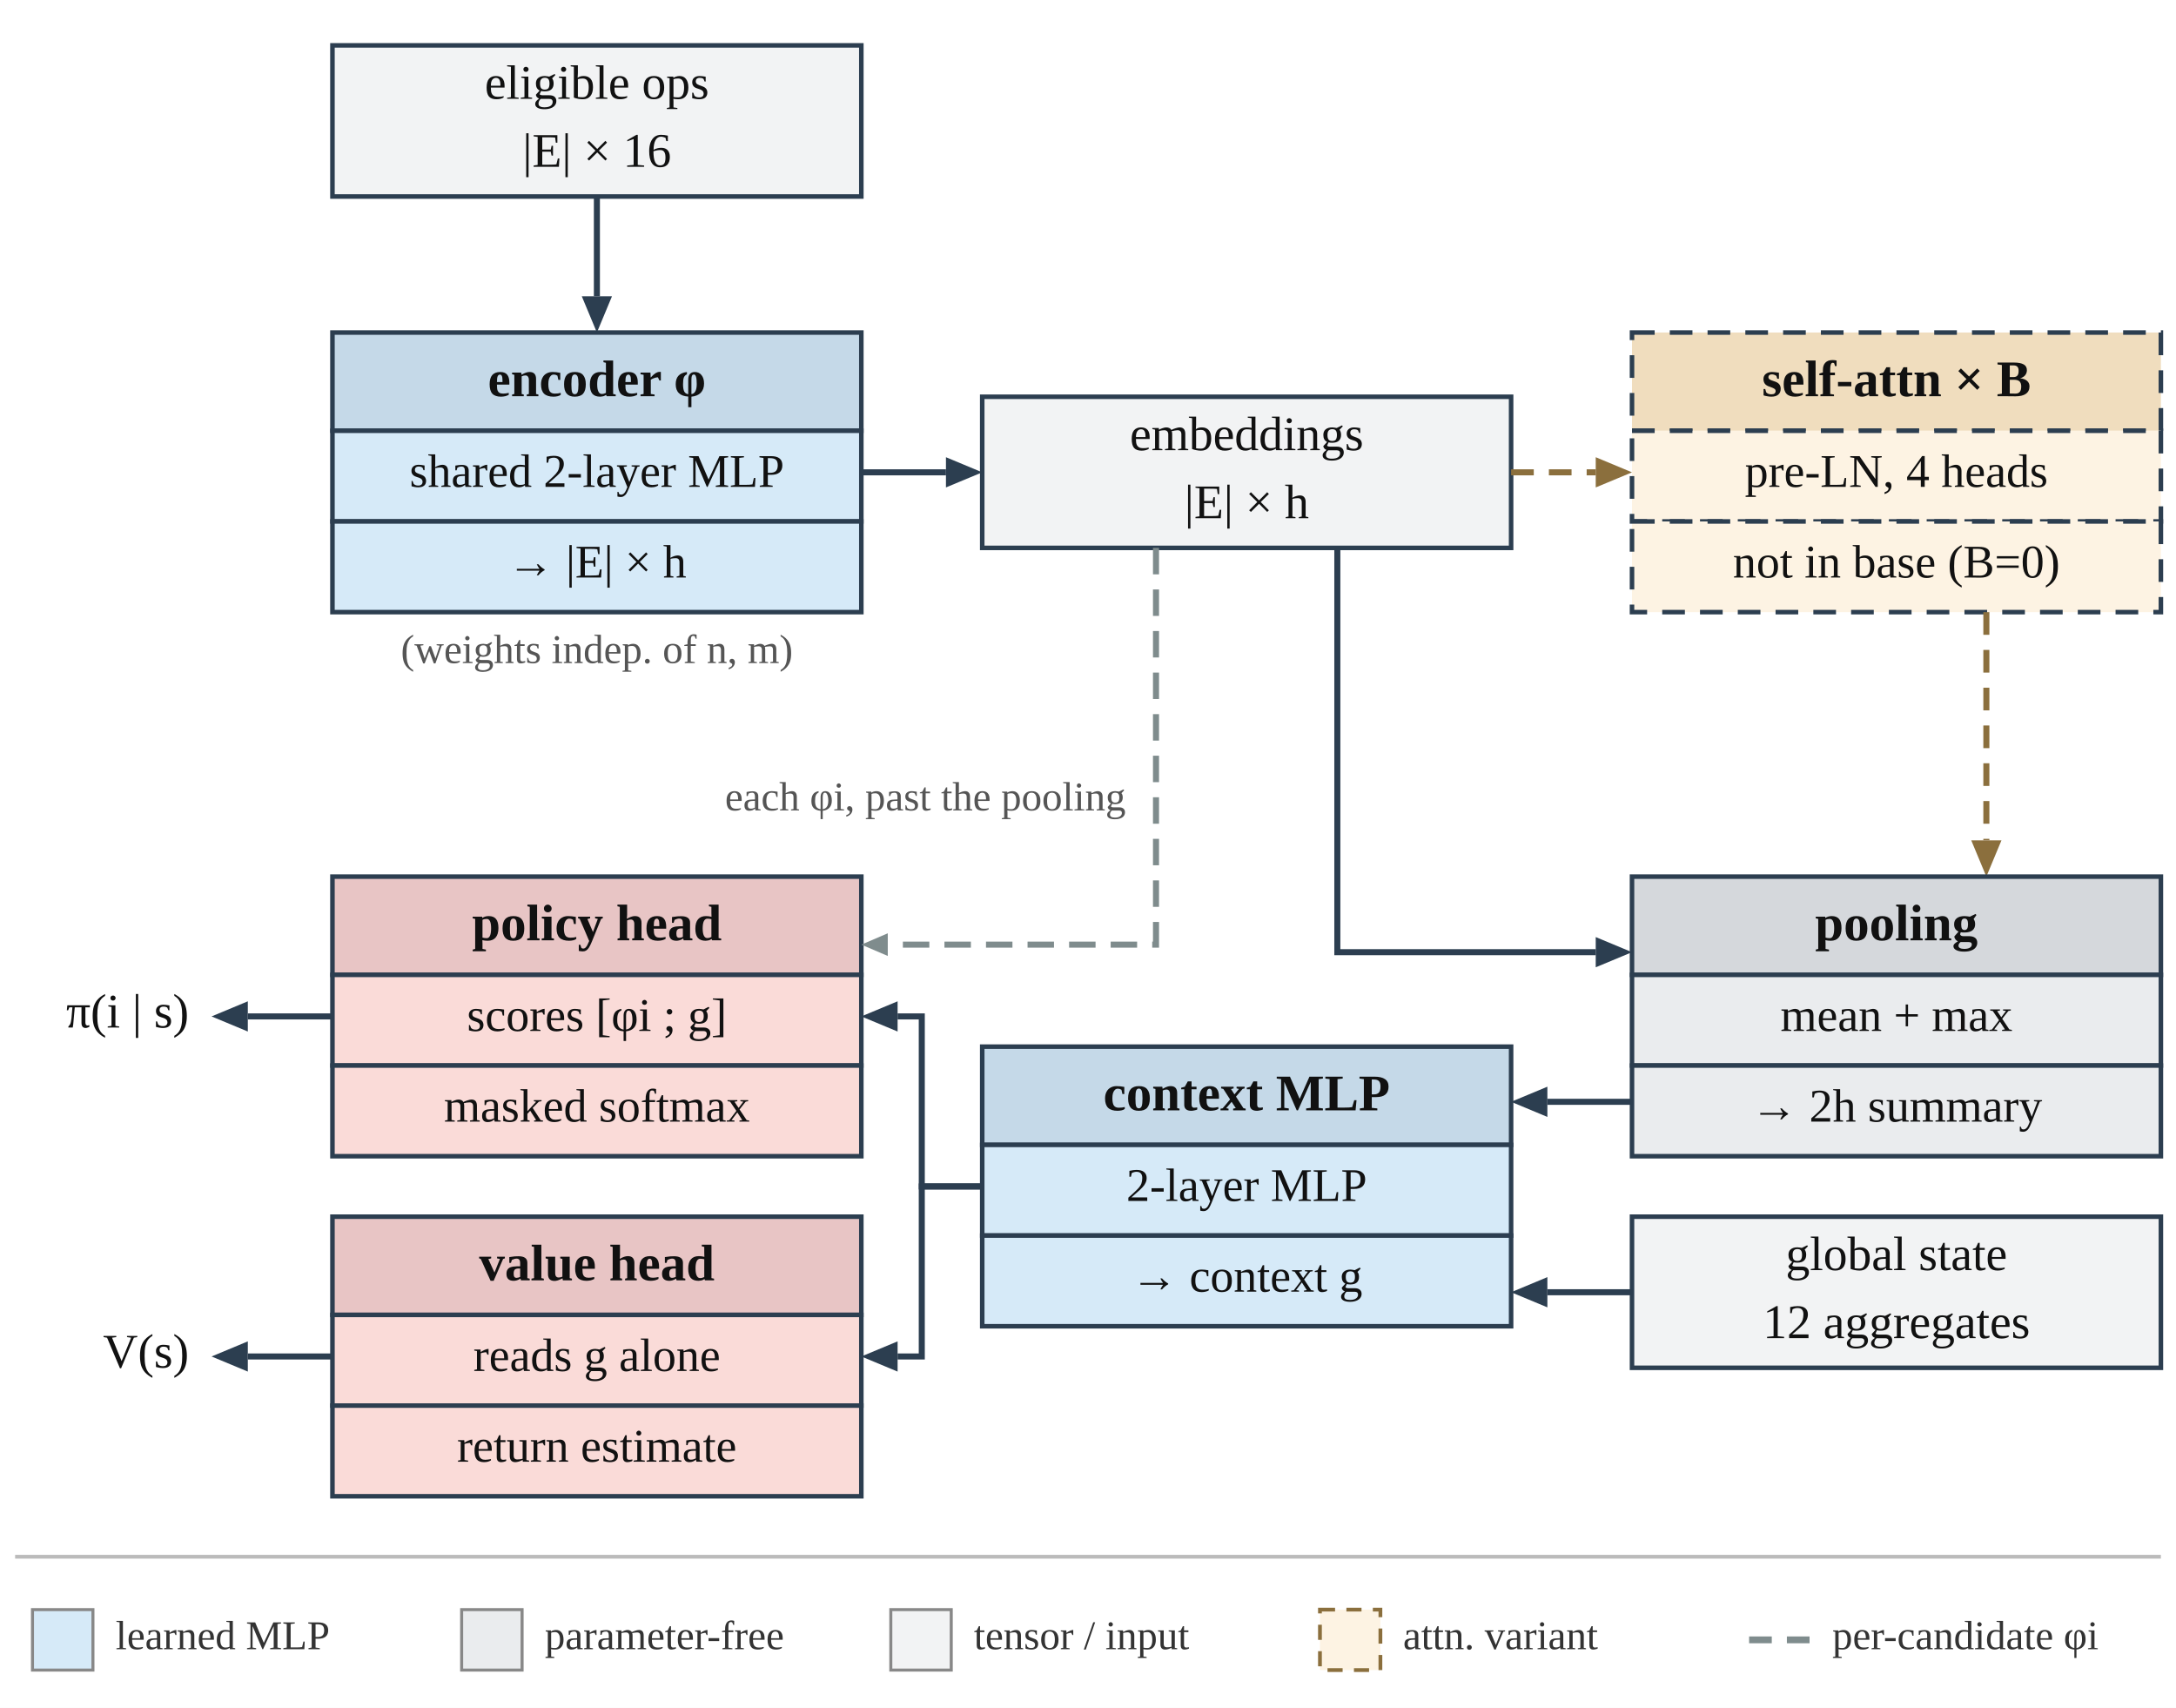
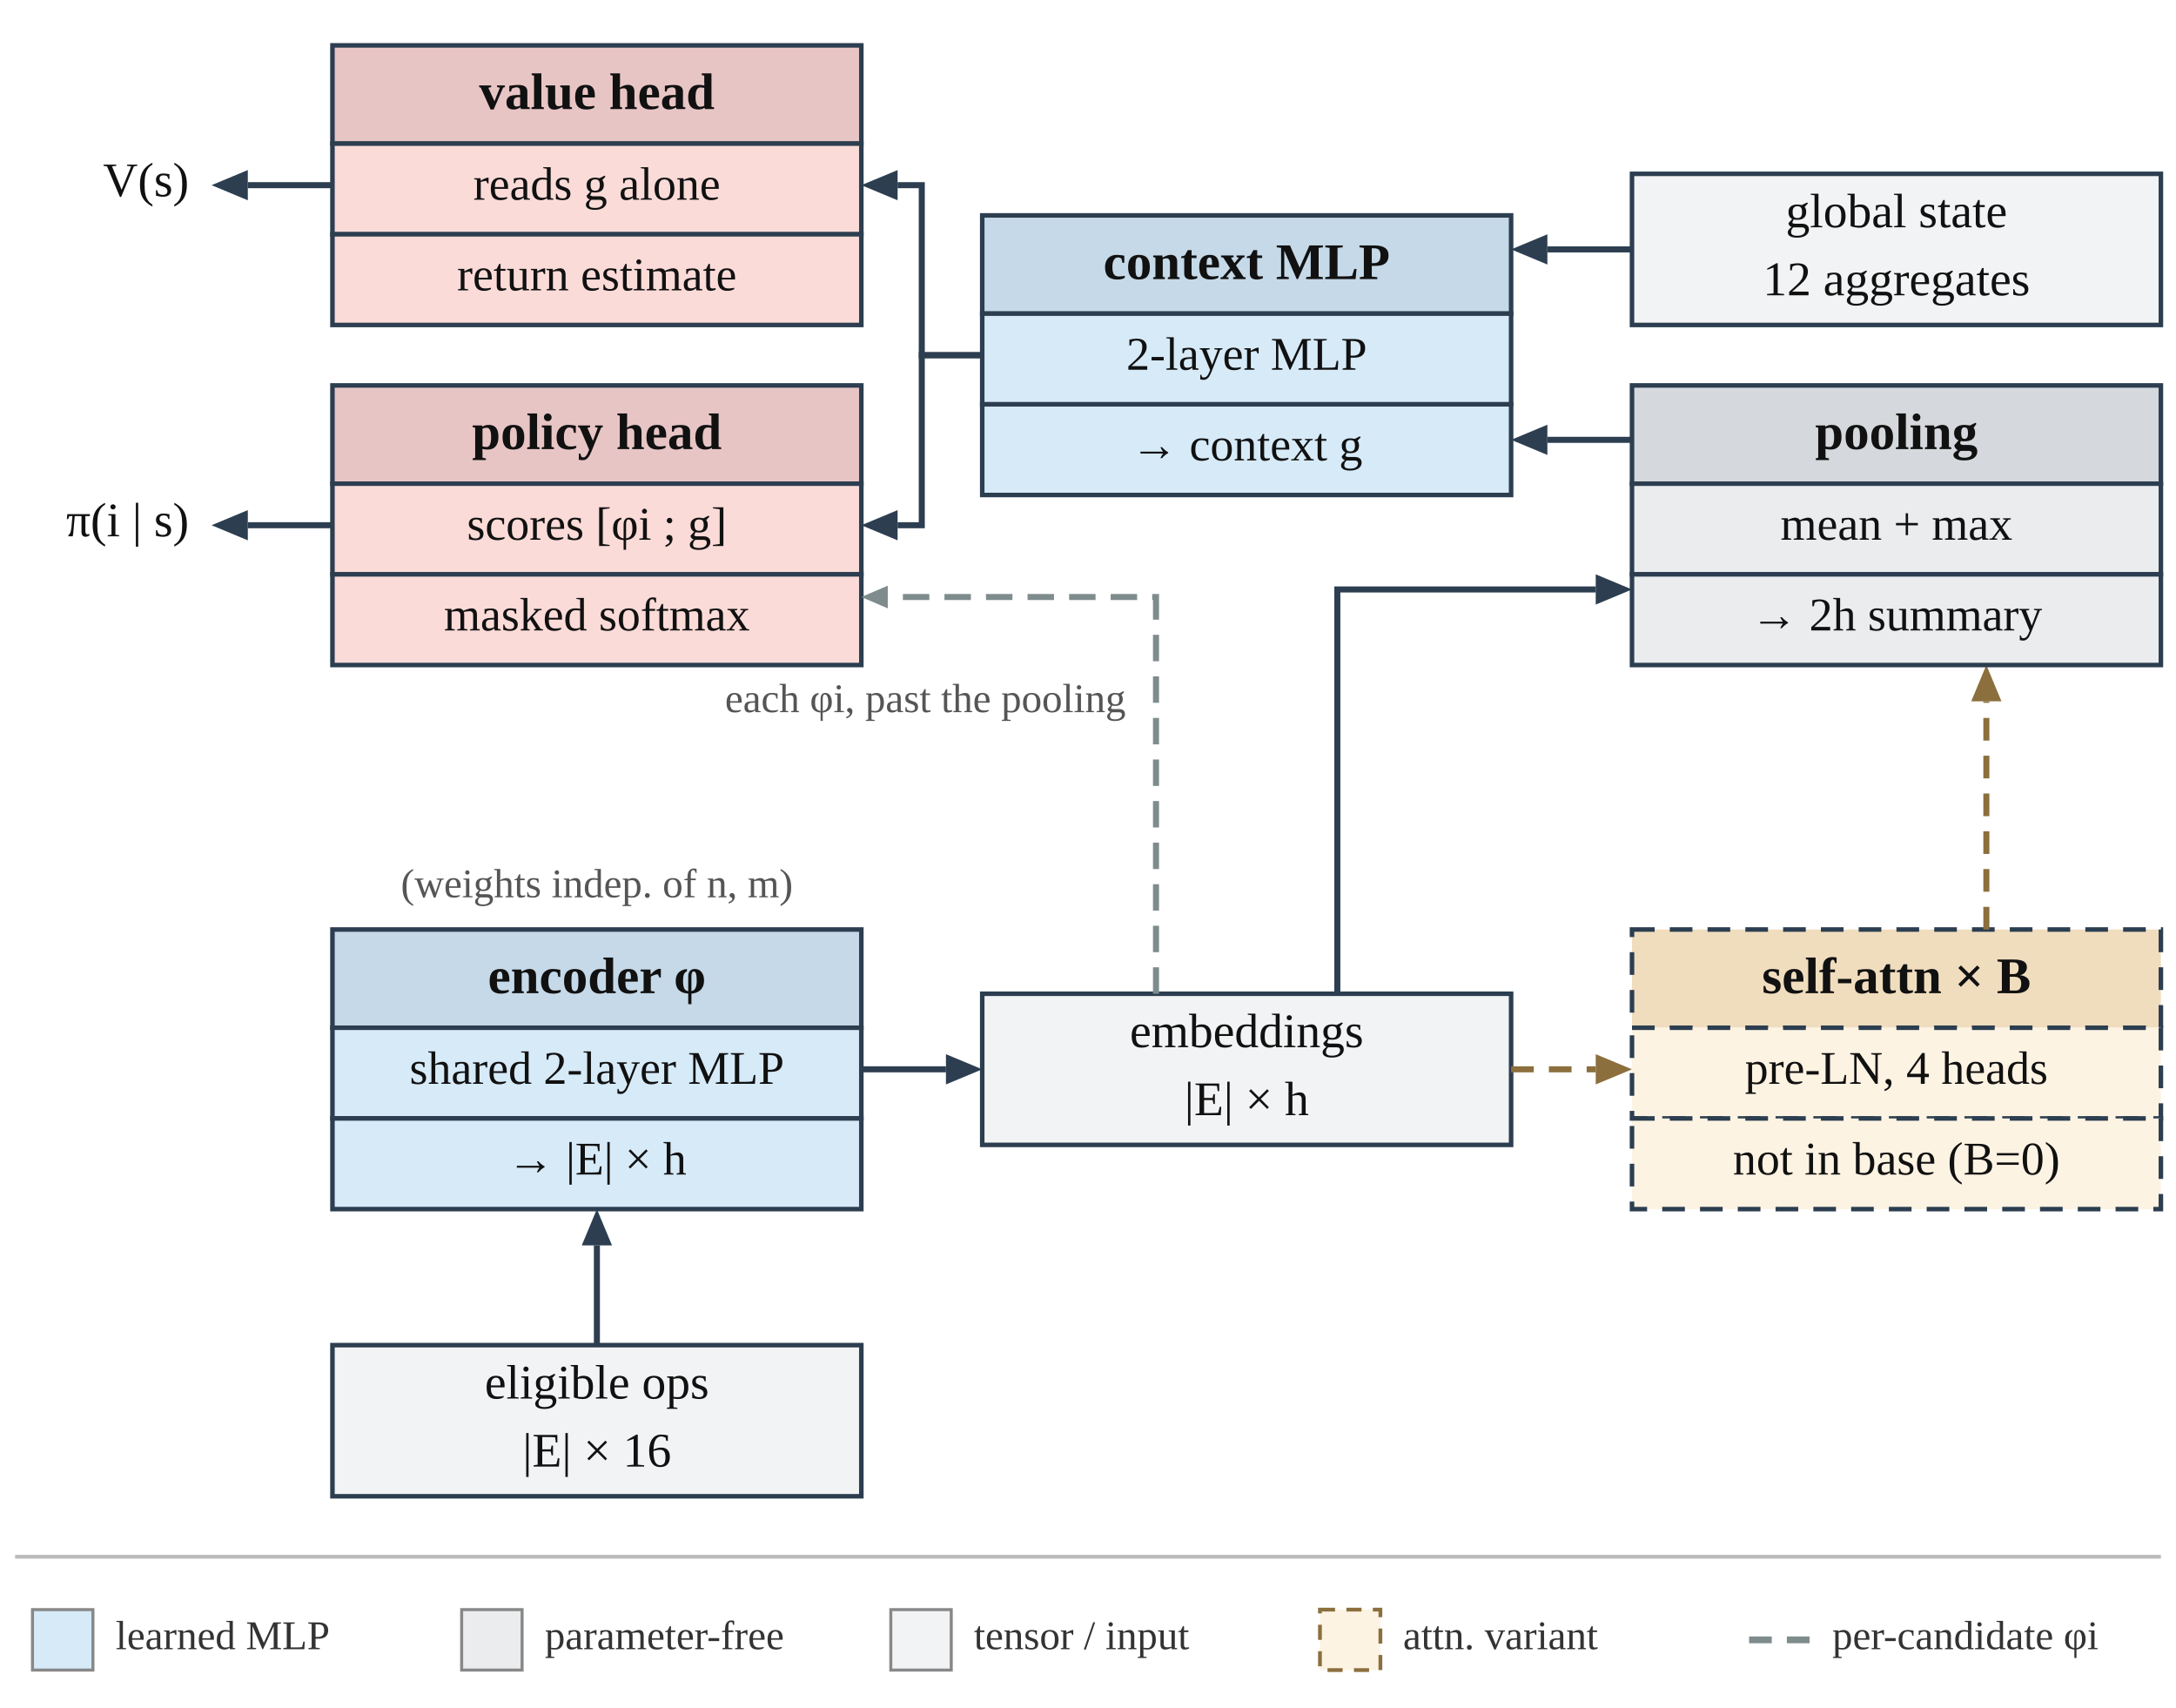
<svg xmlns="http://www.w3.org/2000/svg" width="4.000in" height="3.139in" viewBox="0 0 288.0 226.0">
  <rect width="288.0" height="226.0" fill="white" />
-   <rect x="44.0" y="6.0" width="70.0" height="20.0" fill="#F2F3F4" stroke="#2C3E50" stroke-width="0.6" />
-   <text x="79.0" y="11.6" text-anchor="middle" dominant-baseline="middle" font-size="6.4" font-weight="normal" fill="#111111" font-family="Times New Roman">eligible ops</text>
-   <text x="79.0" y="20.6" text-anchor="middle" dominant-baseline="middle" font-size="6.4" font-weight="normal" fill="#111111" font-family="Times New Roman">|E| × 16</text>
-   <line x1="79.0" y1="26.0" x2="79.0" y2="39.2" stroke="#2C3E50" stroke-width="0.8" />
-   <polygon points="77.0,39.2 79.0,44.0 81.0,39.2" fill="#2C3E50" />
-   <rect x="44.0" y="44.0" width="70.0" height="13.0" fill="#C5D9E8" stroke="#2C3E50" stroke-width="0.6" />
-   <text x="79.0" y="50.5" text-anchor="middle" dominant-baseline="middle" font-size="6.8" font-weight="bold" fill="#111111" font-family="Times New Roman">encoder φ</text>
-   <rect x="44.0" y="57.0" width="70.0" height="12.0" fill="#D6EAF8" stroke="#2C3E50" stroke-width="0.6" />
-   <text x="79.0" y="63.0" text-anchor="middle" dominant-baseline="middle" font-size="6.2" font-weight="normal" fill="#111111" font-family="Times New Roman">shared 2-layer MLP</text>
-   <rect x="44.0" y="69.0" width="70.0" height="12.0" fill="#D6EAF8" stroke="#2C3E50" stroke-width="0.6" />
-   <text x="79.0" y="75.0" text-anchor="middle" dominant-baseline="middle" font-size="6.2" font-weight="normal" fill="#111111" font-family="Times New Roman">→ |E| × h</text>
-   <text x="79.0" y="86.5" text-anchor="middle" dominant-baseline="middle" font-size="5.4" font-weight="normal" fill="#555555" font-family="Times New Roman">(weights indep. of n, m)</text>
-   <line x1="114.0" y1="62.5" x2="125.2" y2="62.5" stroke="#2C3E50" stroke-width="0.8" />
-   <polygon points="125.2,60.5 130.0,62.5 125.2,64.5" fill="#2C3E50" />
-   <rect x="130.0" y="52.5" width="70.0" height="20.0" fill="#F2F3F4" stroke="#2C3E50" stroke-width="0.6" />
-   <text x="165.0" y="58.1" text-anchor="middle" dominant-baseline="middle" font-size="6.4" font-weight="normal" fill="#111111" font-family="Times New Roman">embeddings</text>
-   <text x="165.0" y="67.1" text-anchor="middle" dominant-baseline="middle" font-size="6.4" font-weight="normal" fill="#111111" font-family="Times New Roman">|E| × h</text>
-   <rect x="216.0" y="44.0" width="70.0" height="13.0" fill="#F0DDBE" stroke="#2C3E50" stroke-width="0.6" stroke-dasharray="3,2" />
-   <text x="251.0" y="50.5" text-anchor="middle" dominant-baseline="middle" font-size="6.8" font-weight="bold" fill="#111111" font-family="Times New Roman">self-attn × B</text>
-   <rect x="216.0" y="57.0" width="70.0" height="12.0" fill="#FDF3E3" stroke="#2C3E50" stroke-width="0.6" stroke-dasharray="3,2" />
-   <text x="251.0" y="63.0" text-anchor="middle" dominant-baseline="middle" font-size="6.2" font-weight="normal" fill="#111111" font-family="Times New Roman">pre-LN, 4 heads</text>
-   <rect x="216.0" y="69.0" width="70.0" height="12.0" fill="#FDF3E3" stroke="#2C3E50" stroke-width="0.6" stroke-dasharray="3,2" />
-   <text x="251.0" y="75.0" text-anchor="middle" dominant-baseline="middle" font-size="6.2" font-weight="normal" fill="#111111" font-family="Times New Roman">not in base (B=0)</text>
-   <polyline points="177.0,72.5 177.0,126.0 211.2,126.0" fill="none" stroke="#2C3E50" stroke-width="0.8" />
-   <polygon points="211.2,124.0 216.0,126.0 211.2,128.0" fill="#2C3E50" />
-   <line x1="200.0" y1="62.5" x2="211.2" y2="62.5" stroke="#8B6F3D" stroke-width="0.8" stroke-dasharray="3,2" />
-   <polygon points="211.2,60.5 216.0,62.5 211.2,64.5" fill="#8B6F3D" />
-   <line x1="262.9" y1="81.0" x2="262.9" y2="111.2" stroke="#8B6F3D" stroke-width="0.8" stroke-dasharray="3,2" />
-   <polygon points="260.9,111.2 262.9,116.0 264.9,111.2" fill="#8B6F3D" />
-   <rect x="216.0" y="116.0" width="70.0" height="13.0" fill="#D5D8DC" stroke="#2C3E50" stroke-width="0.6" />
-   <text x="251.0" y="122.5" text-anchor="middle" dominant-baseline="middle" font-size="6.8" font-weight="bold" fill="#111111" font-family="Times New Roman">pooling</text>
-   <rect x="216.0" y="129.0" width="70.0" height="12.0" fill="#EAECEE" stroke="#2C3E50" stroke-width="0.6" />
-   <text x="251.0" y="135.0" text-anchor="middle" dominant-baseline="middle" font-size="6.2" font-weight="normal" fill="#111111" font-family="Times New Roman">mean + max</text>
-   <rect x="216.0" y="141.0" width="70.0" height="12.0" fill="#EAECEE" stroke="#2C3E50" stroke-width="0.6" />
-   <text x="251.0" y="147.0" text-anchor="middle" dominant-baseline="middle" font-size="6.2" font-weight="normal" fill="#111111" font-family="Times New Roman">→ 2h summary</text>
-   <rect x="130.0" y="138.5" width="70.0" height="13.0" fill="#C5D9E8" stroke="#2C3E50" stroke-width="0.6" />
-   <text x="165.0" y="145.0" text-anchor="middle" dominant-baseline="middle" font-size="6.8" font-weight="bold" fill="#111111" font-family="Times New Roman">context MLP</text>
-   <rect x="130.0" y="151.5" width="70.0" height="12.0" fill="#D6EAF8" stroke="#2C3E50" stroke-width="0.6" />
-   <text x="165.0" y="157.5" text-anchor="middle" dominant-baseline="middle" font-size="6.2" font-weight="normal" fill="#111111" font-family="Times New Roman">2-layer MLP</text>
-   <rect x="130.0" y="163.5" width="70.0" height="12.0" fill="#D6EAF8" stroke="#2C3E50" stroke-width="0.6" />
-   <text x="165.0" y="169.5" text-anchor="middle" dominant-baseline="middle" font-size="6.2" font-weight="normal" fill="#111111" font-family="Times New Roman">→ context g</text>
-   <line x1="216.0" y1="145.8" x2="204.8" y2="145.8" stroke="#2C3E50" stroke-width="0.8" />
-   <polygon points="204.8,143.8 200.0,145.8 204.8,147.8" fill="#2C3E50" />
-   <rect x="44.0" y="116.0" width="70.0" height="13.0" fill="#E8C5C5" stroke="#2C3E50" stroke-width="0.6" />
-   <text x="79.0" y="122.5" text-anchor="middle" dominant-baseline="middle" font-size="6.8" font-weight="bold" fill="#111111" font-family="Times New Roman">policy head</text>
-   <rect x="44.0" y="129.0" width="70.0" height="12.0" fill="#FADBD8" stroke="#2C3E50" stroke-width="0.6" />
-   <text x="79.0" y="135.0" text-anchor="middle" dominant-baseline="middle" font-size="6.2" font-weight="normal" fill="#111111" font-family="Times New Roman">scores [φi ; g]</text>
-   <rect x="44.0" y="141.0" width="70.0" height="12.0" fill="#FADBD8" stroke="#2C3E50" stroke-width="0.6" />
-   <text x="79.0" y="147.0" text-anchor="middle" dominant-baseline="middle" font-size="6.2" font-weight="normal" fill="#111111" font-family="Times New Roman">masked softmax</text>
-   <rect x="44.0" y="161.0" width="70.0" height="13.0" fill="#E8C5C5" stroke="#2C3E50" stroke-width="0.6" />
-   <text x="79.0" y="167.5" text-anchor="middle" dominant-baseline="middle" font-size="6.8" font-weight="bold" fill="#111111" font-family="Times New Roman">value head</text>
-   <rect x="44.0" y="174.0" width="70.0" height="12.0" fill="#FADBD8" stroke="#2C3E50" stroke-width="0.6" />
-   <text x="79.0" y="180.0" text-anchor="middle" dominant-baseline="middle" font-size="6.2" font-weight="normal" fill="#111111" font-family="Times New Roman">reads g alone</text>
-   <rect x="44.0" y="186.0" width="70.0" height="12.0" fill="#FADBD8" stroke="#2C3E50" stroke-width="0.6" />
-   <text x="79.0" y="192.0" text-anchor="middle" dominant-baseline="middle" font-size="6.2" font-weight="normal" fill="#111111" font-family="Times New Roman">return estimate</text>
-   <polyline points="130.0,157.0 122.0,157.0 122.0,134.5 118.8,134.5" fill="none" stroke="#2C3E50" stroke-width="0.8" />
-   <polygon points="118.8,132.5 114.0,134.5 118.8,136.5" fill="#2C3E50" />
-   <polyline points="130.0,157.0 122.0,157.0 122.0,179.5 118.8,179.5" fill="none" stroke="#2C3E50" stroke-width="0.8" />
-   <polygon points="118.8,177.5 114.0,179.5 118.8,181.5" fill="#2C3E50" />
-   <line x1="44.0" y1="134.5" x2="32.8" y2="134.5" stroke="#2C3E50" stroke-width="0.8" />
-   <polygon points="32.8,132.5 28.0,134.5 32.8,136.5" fill="#2C3E50" />
-   <text x="25.0" y="134.5" text-anchor="end" dominant-baseline="middle" font-size="6.4" font-weight="normal" fill="#111111" font-family="Times New Roman">π(i | s)</text>
-   <line x1="44.0" y1="179.5" x2="32.8" y2="179.5" stroke="#2C3E50" stroke-width="0.8" />
-   <polygon points="32.8,177.5 28.0,179.5 32.8,181.5" fill="#2C3E50" />
-   <text x="25.0" y="179.5" text-anchor="end" dominant-baseline="middle" font-size="6.4" font-weight="normal" fill="#111111" font-family="Times New Roman">V(s)</text>
-   <rect x="216.0" y="161.0" width="70.0" height="20.0" fill="#F2F3F4" stroke="#2C3E50" stroke-width="0.6" />
-   <text x="251.0" y="166.6" text-anchor="middle" dominant-baseline="middle" font-size="6.4" font-weight="normal" fill="#111111" font-family="Times New Roman">global state</text>
-   <text x="251.0" y="175.6" text-anchor="middle" dominant-baseline="middle" font-size="6.4" font-weight="normal" fill="#111111" font-family="Times New Roman">12 aggregates</text>
-   <line x1="216.0" y1="171.0" x2="204.8" y2="171.0" stroke="#2C3E50" stroke-width="0.8" />
-   <polygon points="204.8,169.0 200.0,171.0 204.8,173.0" fill="#2C3E50" />
-   <polyline points="153.0,72.5 153.0,125.0 117.5,125.0" fill="none" stroke="#7F8C8D" stroke-width="0.8" stroke-dasharray="3.5,2" />
-   <polygon points="117.5,123.5 114.0,125.0 117.5,126.5" fill="#7F8C8D" />
-   <text x="149.0" y="106.0" text-anchor="end" dominant-baseline="middle" font-size="5.4" font-weight="normal" fill="#555555" font-family="Times New Roman">each φi, past the pooling</text>
+   <rect x="44.0" y="178.0" width="70.0" height="20.0" fill="#F2F3F4" stroke="#2C3E50" stroke-width="0.6" />
+   <text x="79.0" y="183.6" text-anchor="middle" dominant-baseline="middle" font-size="6.4" font-weight="normal" fill="#111111" font-family="Times New Roman">eligible ops</text>
+   <text x="79.0" y="192.6" text-anchor="middle" dominant-baseline="middle" font-size="6.4" font-weight="normal" fill="#111111" font-family="Times New Roman">|E| × 16</text>
+   <line x1="79.0" y1="178.0" x2="79.0" y2="164.8" stroke="#2C3E50" stroke-width="0.8" />
+   <polygon points="77.0,164.8 79.0,160.0 81.0,164.8" fill="#2C3E50" />
+   <rect x="44.0" y="123.0" width="70.0" height="13.0" fill="#C5D9E8" stroke="#2C3E50" stroke-width="0.6" />
+   <text x="79.0" y="129.5" text-anchor="middle" dominant-baseline="middle" font-size="6.8" font-weight="bold" fill="#111111" font-family="Times New Roman">encoder φ</text>
+   <rect x="44.0" y="136.0" width="70.0" height="12.0" fill="#D6EAF8" stroke="#2C3E50" stroke-width="0.6" />
+   <text x="79.0" y="142.0" text-anchor="middle" dominant-baseline="middle" font-size="6.2" font-weight="normal" fill="#111111" font-family="Times New Roman">shared 2-layer MLP</text>
+   <rect x="44.0" y="148.0" width="70.0" height="12.0" fill="#D6EAF8" stroke="#2C3E50" stroke-width="0.6" />
+   <text x="79.0" y="154.0" text-anchor="middle" dominant-baseline="middle" font-size="6.2" font-weight="normal" fill="#111111" font-family="Times New Roman">→ |E| × h</text>
+   <text x="79.0" y="117.5" text-anchor="middle" dominant-baseline="middle" font-size="5.4" font-weight="normal" fill="#555555" font-family="Times New Roman">(weights indep. of n, m)</text>
+   <line x1="114.0" y1="141.5" x2="125.2" y2="141.5" stroke="#2C3E50" stroke-width="0.8" />
+   <polygon points="125.2,139.5 130.0,141.5 125.2,143.5" fill="#2C3E50" />
+   <rect x="130.0" y="131.5" width="70.0" height="20.0" fill="#F2F3F4" stroke="#2C3E50" stroke-width="0.6" />
+   <text x="165.0" y="137.1" text-anchor="middle" dominant-baseline="middle" font-size="6.4" font-weight="normal" fill="#111111" font-family="Times New Roman">embeddings</text>
+   <text x="165.0" y="146.1" text-anchor="middle" dominant-baseline="middle" font-size="6.4" font-weight="normal" fill="#111111" font-family="Times New Roman">|E| × h</text>
+   <rect x="216.0" y="123.0" width="70.0" height="13.0" fill="#F0DDBE" stroke="#2C3E50" stroke-width="0.6" stroke-dasharray="3,2" />
+   <text x="251.0" y="129.5" text-anchor="middle" dominant-baseline="middle" font-size="6.8" font-weight="bold" fill="#111111" font-family="Times New Roman">self-attn × B</text>
+   <rect x="216.0" y="136.0" width="70.0" height="12.0" fill="#FDF3E3" stroke="#2C3E50" stroke-width="0.6" stroke-dasharray="3,2" />
+   <text x="251.0" y="142.0" text-anchor="middle" dominant-baseline="middle" font-size="6.2" font-weight="normal" fill="#111111" font-family="Times New Roman">pre-LN, 4 heads</text>
+   <rect x="216.0" y="148.0" width="70.0" height="12.0" fill="#FDF3E3" stroke="#2C3E50" stroke-width="0.6" stroke-dasharray="3,2" />
+   <text x="251.0" y="154.0" text-anchor="middle" dominant-baseline="middle" font-size="6.2" font-weight="normal" fill="#111111" font-family="Times New Roman">not in base (B=0)</text>
+   <polyline points="177.0,131.5 177.0,78.0 211.2,78.0" fill="none" stroke="#2C3E50" stroke-width="0.8" />
+   <polygon points="211.2,76.0 216.0,78.0 211.2,80.0" fill="#2C3E50" />
+   <line x1="200.0" y1="141.5" x2="211.2" y2="141.5" stroke="#8B6F3D" stroke-width="0.8" stroke-dasharray="3,2" />
+   <polygon points="211.2,139.5 216.0,141.5 211.2,143.5" fill="#8B6F3D" />
+   <line x1="262.9" y1="123.0" x2="262.9" y2="92.8" stroke="#8B6F3D" stroke-width="0.8" stroke-dasharray="3,2" />
+   <polygon points="260.9,92.8 262.9,88.0 264.9,92.8" fill="#8B6F3D" />
+   <rect x="216.0" y="51.0" width="70.0" height="13.0" fill="#D5D8DC" stroke="#2C3E50" stroke-width="0.6" />
+   <text x="251.0" y="57.5" text-anchor="middle" dominant-baseline="middle" font-size="6.8" font-weight="bold" fill="#111111" font-family="Times New Roman">pooling</text>
+   <rect x="216.0" y="64.0" width="70.0" height="12.0" fill="#EAECEE" stroke="#2C3E50" stroke-width="0.6" />
+   <text x="251.0" y="70.0" text-anchor="middle" dominant-baseline="middle" font-size="6.2" font-weight="normal" fill="#111111" font-family="Times New Roman">mean + max</text>
+   <rect x="216.0" y="76.0" width="70.0" height="12.0" fill="#EAECEE" stroke="#2C3E50" stroke-width="0.6" />
+   <text x="251.0" y="82.0" text-anchor="middle" dominant-baseline="middle" font-size="6.2" font-weight="normal" fill="#111111" font-family="Times New Roman">→ 2h summary</text>
+   <rect x="130.0" y="28.5" width="70.0" height="13.0" fill="#C5D9E8" stroke="#2C3E50" stroke-width="0.6" />
+   <text x="165.0" y="35.0" text-anchor="middle" dominant-baseline="middle" font-size="6.8" font-weight="bold" fill="#111111" font-family="Times New Roman">context MLP</text>
+   <rect x="130.0" y="41.5" width="70.0" height="12.0" fill="#D6EAF8" stroke="#2C3E50" stroke-width="0.6" />
+   <text x="165.0" y="47.5" text-anchor="middle" dominant-baseline="middle" font-size="6.2" font-weight="normal" fill="#111111" font-family="Times New Roman">2-layer MLP</text>
+   <rect x="130.0" y="53.5" width="70.0" height="12.0" fill="#D6EAF8" stroke="#2C3E50" stroke-width="0.6" />
+   <text x="165.0" y="59.5" text-anchor="middle" dominant-baseline="middle" font-size="6.2" font-weight="normal" fill="#111111" font-family="Times New Roman">→ context g</text>
+   <line x1="216.0" y1="58.2" x2="204.8" y2="58.2" stroke="#2C3E50" stroke-width="0.8" />
+   <polygon points="204.8,56.2 200.0,58.2 204.8,60.2" fill="#2C3E50" />
+   <rect x="44.0" y="6.0" width="70.0" height="13.0" fill="#E8C5C5" stroke="#2C3E50" stroke-width="0.6" />
+   <text x="79.0" y="12.5" text-anchor="middle" dominant-baseline="middle" font-size="6.8" font-weight="bold" fill="#111111" font-family="Times New Roman">value head</text>
+   <rect x="44.0" y="19.0" width="70.0" height="12.0" fill="#FADBD8" stroke="#2C3E50" stroke-width="0.6" />
+   <text x="79.0" y="25.0" text-anchor="middle" dominant-baseline="middle" font-size="6.2" font-weight="normal" fill="#111111" font-family="Times New Roman">reads g alone</text>
+   <rect x="44.0" y="31.0" width="70.0" height="12.0" fill="#FADBD8" stroke="#2C3E50" stroke-width="0.6" />
+   <text x="79.0" y="37.0" text-anchor="middle" dominant-baseline="middle" font-size="6.2" font-weight="normal" fill="#111111" font-family="Times New Roman">return estimate</text>
+   <rect x="44.0" y="51.0" width="70.0" height="13.0" fill="#E8C5C5" stroke="#2C3E50" stroke-width="0.6" />
+   <text x="79.0" y="57.5" text-anchor="middle" dominant-baseline="middle" font-size="6.8" font-weight="bold" fill="#111111" font-family="Times New Roman">policy head</text>
+   <rect x="44.0" y="64.0" width="70.0" height="12.0" fill="#FADBD8" stroke="#2C3E50" stroke-width="0.6" />
+   <text x="79.0" y="70.0" text-anchor="middle" dominant-baseline="middle" font-size="6.2" font-weight="normal" fill="#111111" font-family="Times New Roman">scores [φi ; g]</text>
+   <rect x="44.0" y="76.0" width="70.0" height="12.0" fill="#FADBD8" stroke="#2C3E50" stroke-width="0.6" />
+   <text x="79.0" y="82.0" text-anchor="middle" dominant-baseline="middle" font-size="6.2" font-weight="normal" fill="#111111" font-family="Times New Roman">masked softmax</text>
+   <polyline points="130.0,47.0 122.0,47.0 122.0,24.5 118.8,24.5" fill="none" stroke="#2C3E50" stroke-width="0.8" />
+   <polygon points="118.8,22.5 114.0,24.5 118.8,26.5" fill="#2C3E50" />
+   <polyline points="130.0,47.0 122.0,47.0 122.0,69.5 118.8,69.5" fill="none" stroke="#2C3E50" stroke-width="0.8" />
+   <polygon points="118.8,67.5 114.0,69.5 118.8,71.5" fill="#2C3E50" />
+   <line x1="44.0" y1="24.5" x2="32.8" y2="24.5" stroke="#2C3E50" stroke-width="0.8" />
+   <polygon points="32.8,22.5 28.0,24.5 32.8,26.5" fill="#2C3E50" />
+   <text x="25.0" y="24.5" text-anchor="end" dominant-baseline="middle" font-size="6.4" font-weight="normal" fill="#111111" font-family="Times New Roman">V(s)</text>
+   <line x1="44.0" y1="69.5" x2="32.8" y2="69.5" stroke="#2C3E50" stroke-width="0.8" />
+   <polygon points="32.8,67.5 28.0,69.5 32.8,71.5" fill="#2C3E50" />
+   <text x="25.0" y="69.5" text-anchor="end" dominant-baseline="middle" font-size="6.4" font-weight="normal" fill="#111111" font-family="Times New Roman">π(i | s)</text>
+   <rect x="216.0" y="23.0" width="70.0" height="20.0" fill="#F2F3F4" stroke="#2C3E50" stroke-width="0.6" />
+   <text x="251.0" y="28.6" text-anchor="middle" dominant-baseline="middle" font-size="6.4" font-weight="normal" fill="#111111" font-family="Times New Roman">global state</text>
+   <text x="251.0" y="37.6" text-anchor="middle" dominant-baseline="middle" font-size="6.4" font-weight="normal" fill="#111111" font-family="Times New Roman">12 aggregates</text>
+   <line x1="216.0" y1="33.0" x2="204.8" y2="33.0" stroke="#2C3E50" stroke-width="0.8" />
+   <polygon points="204.8,31.0 200.0,33.0 204.8,35.0" fill="#2C3E50" />
+   <polyline points="153.0,131.5 153.0,79.0 117.5,79.0" fill="none" stroke="#7F8C8D" stroke-width="0.8" stroke-dasharray="3.5,2" />
+   <polygon points="117.5,77.5 114.0,79.0 117.5,80.5" fill="#7F8C8D" />
+   <text x="149.0" y="93.0" text-anchor="end" dominant-baseline="middle" font-size="5.4" font-weight="normal" fill="#555555" font-family="Times New Roman">each φi, past the pooling</text>
  <line x1="2" y1="206.0" x2="286.0" y2="206.0" stroke="#BBBBBB" stroke-width="0.5" />
  <rect x="4.3" y="213.0" width="8.0" height="8.0" fill="#D6EAF8" stroke="#888888" stroke-width="0.4" />
  <text x="15.3" y="217.0" text-anchor="start" dominant-baseline="middle" font-size="5.4" font-weight="normal" fill="#333333" font-family="Times New Roman">learned MLP</text>
  <rect x="61.1" y="213.0" width="8.0" height="8.0" fill="#EAECEE" stroke="#888888" stroke-width="0.4" />
  <text x="72.1" y="217.0" text-anchor="start" dominant-baseline="middle" font-size="5.4" font-weight="normal" fill="#333333" font-family="Times New Roman">parameter-free</text>
  <rect x="117.9" y="213.0" width="8.0" height="8.0" fill="#F2F3F4" stroke="#888888" stroke-width="0.4" />
  <text x="128.9" y="217.0" text-anchor="start" dominant-baseline="middle" font-size="5.4" font-weight="normal" fill="#333333" font-family="Times New Roman">tensor / input</text>
  <rect x="174.7" y="213.0" width="8.0" height="8.0" fill="#FDF3E3" stroke="#8B6F3D" stroke-width="0.5" stroke-dasharray="2,1.5" />
  <text x="185.7" y="217.0" text-anchor="start" dominant-baseline="middle" font-size="5.4" font-weight="normal" fill="#333333" font-family="Times New Roman">attn. variant</text>
  <line x1="231.5" y1="217.0" x2="239.5" y2="217.0" stroke="#7F8C8D" stroke-width="0.9" stroke-dasharray="3,2" />
  <text x="242.5" y="217.0" text-anchor="start" dominant-baseline="middle" font-size="5.4" font-weight="normal" fill="#333333" font-family="Times New Roman">per-candidate φi</text>
</svg>
